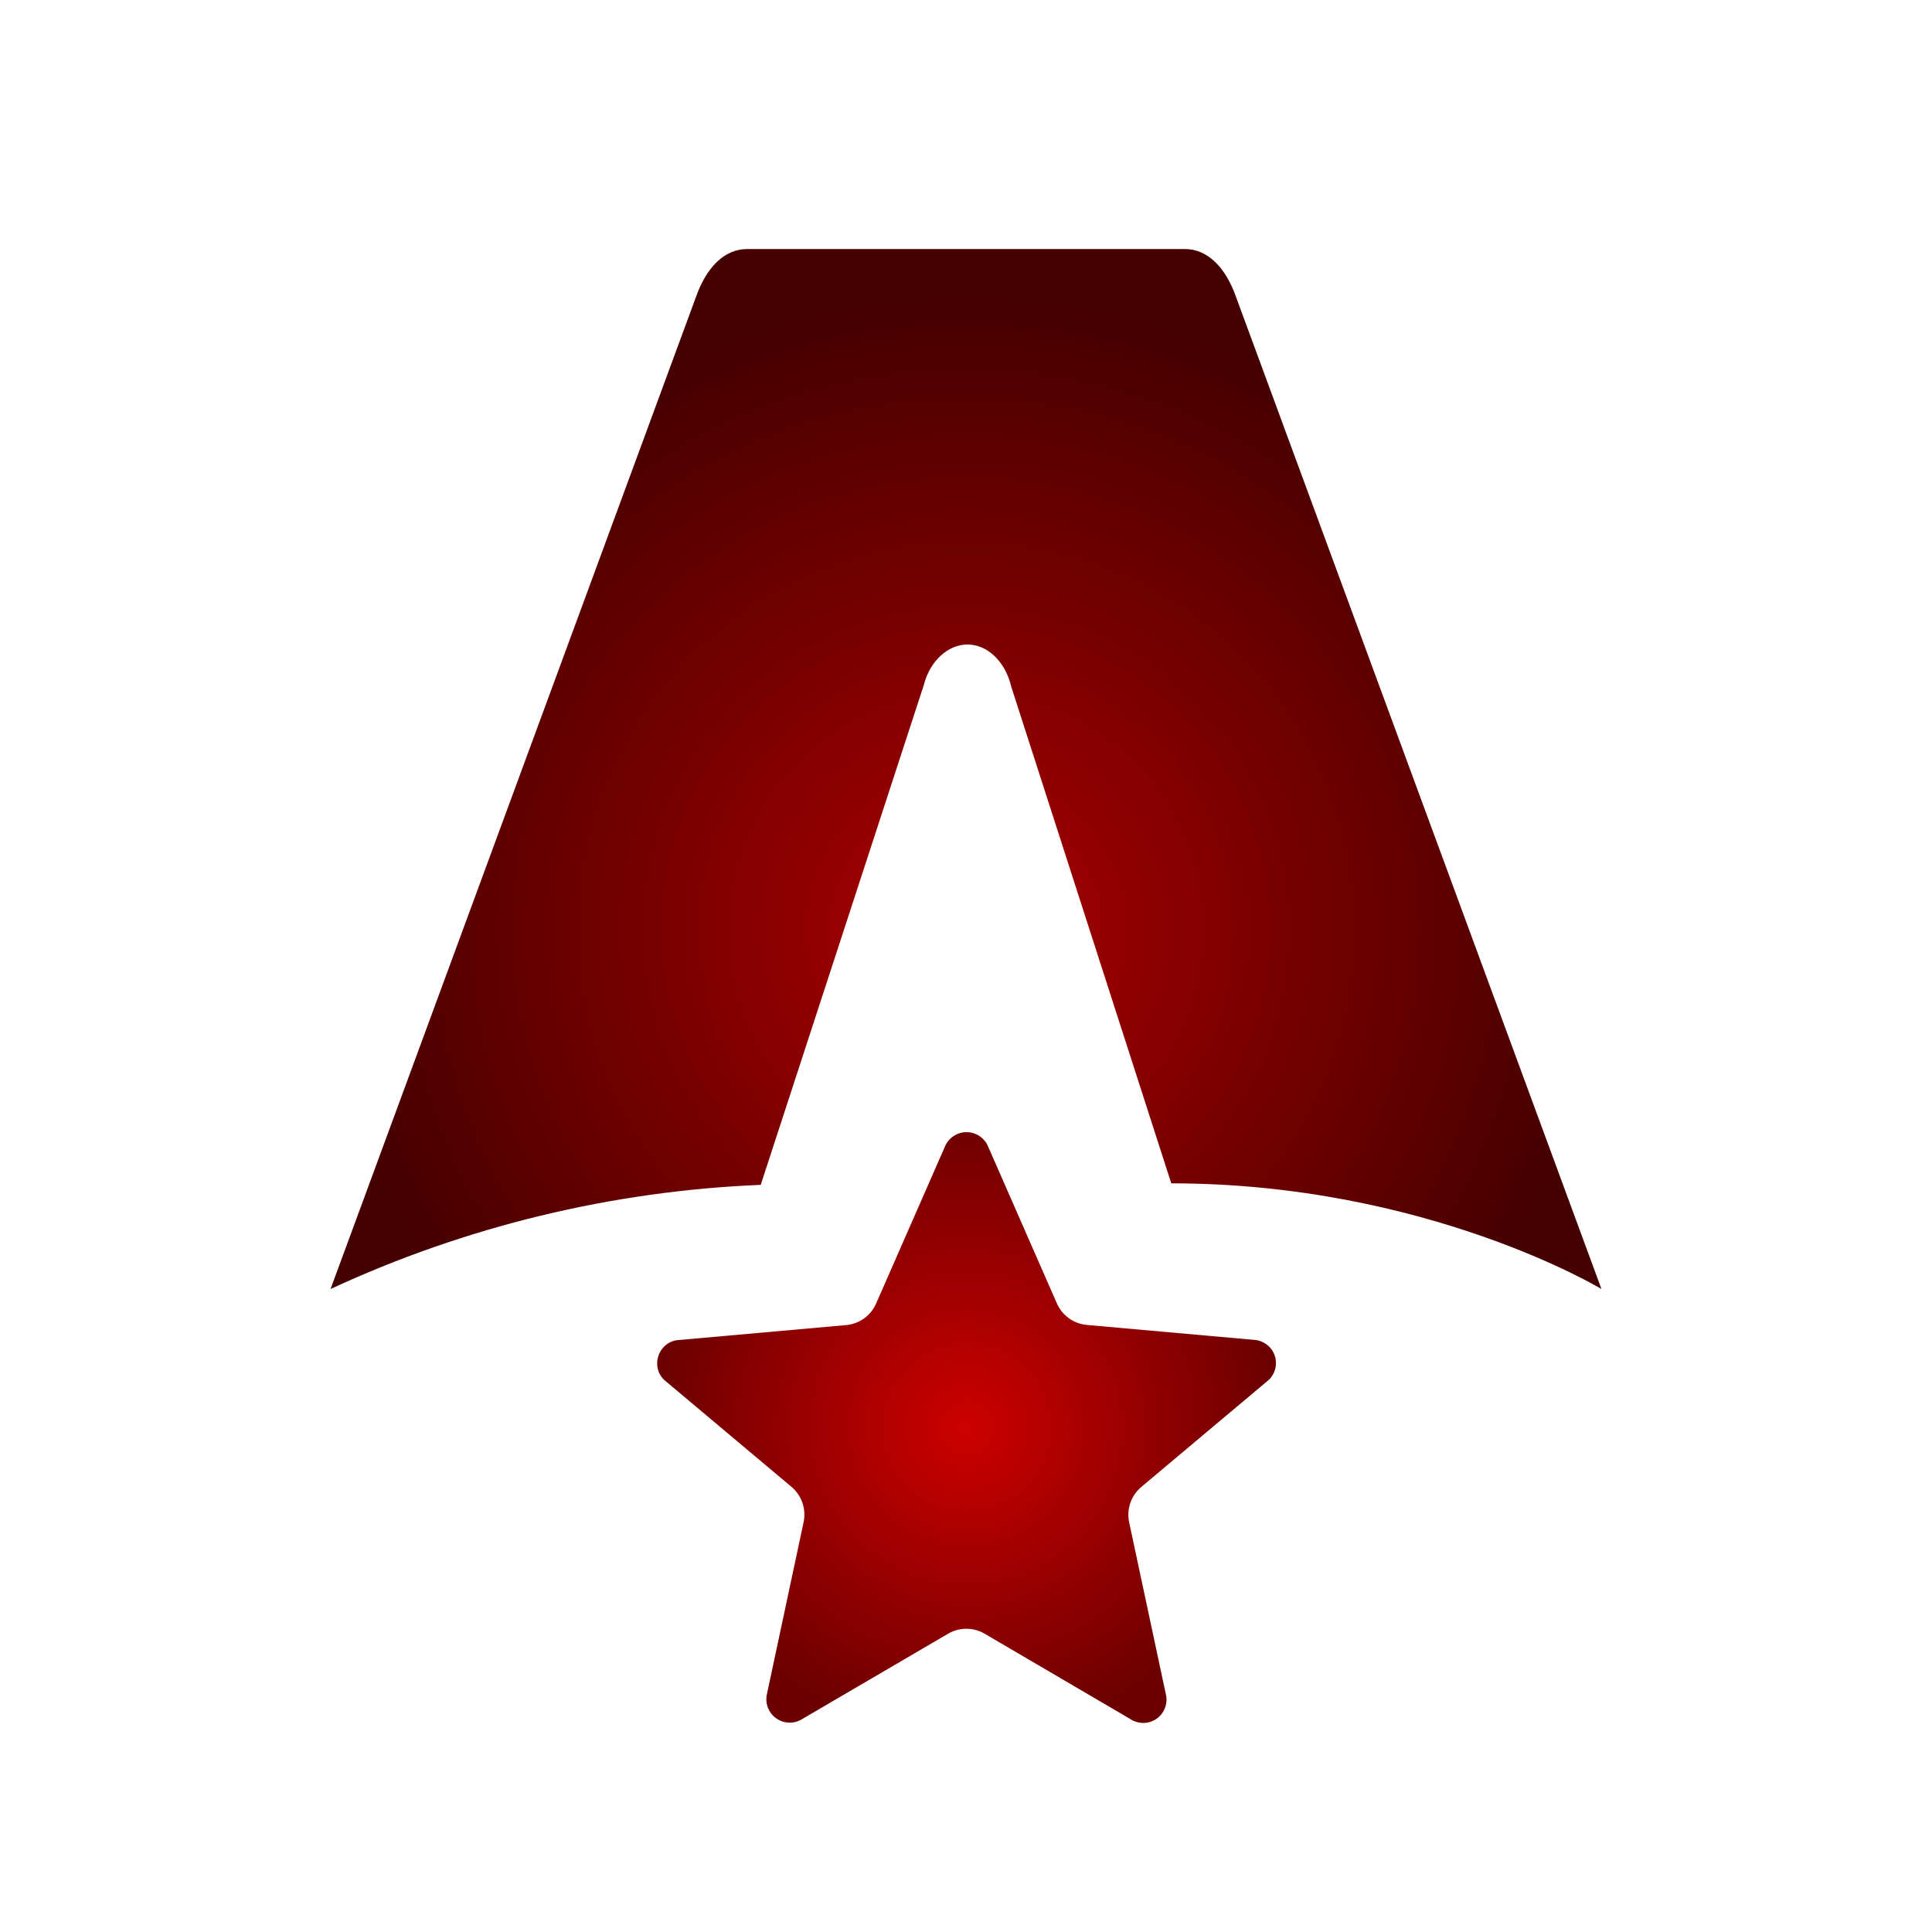
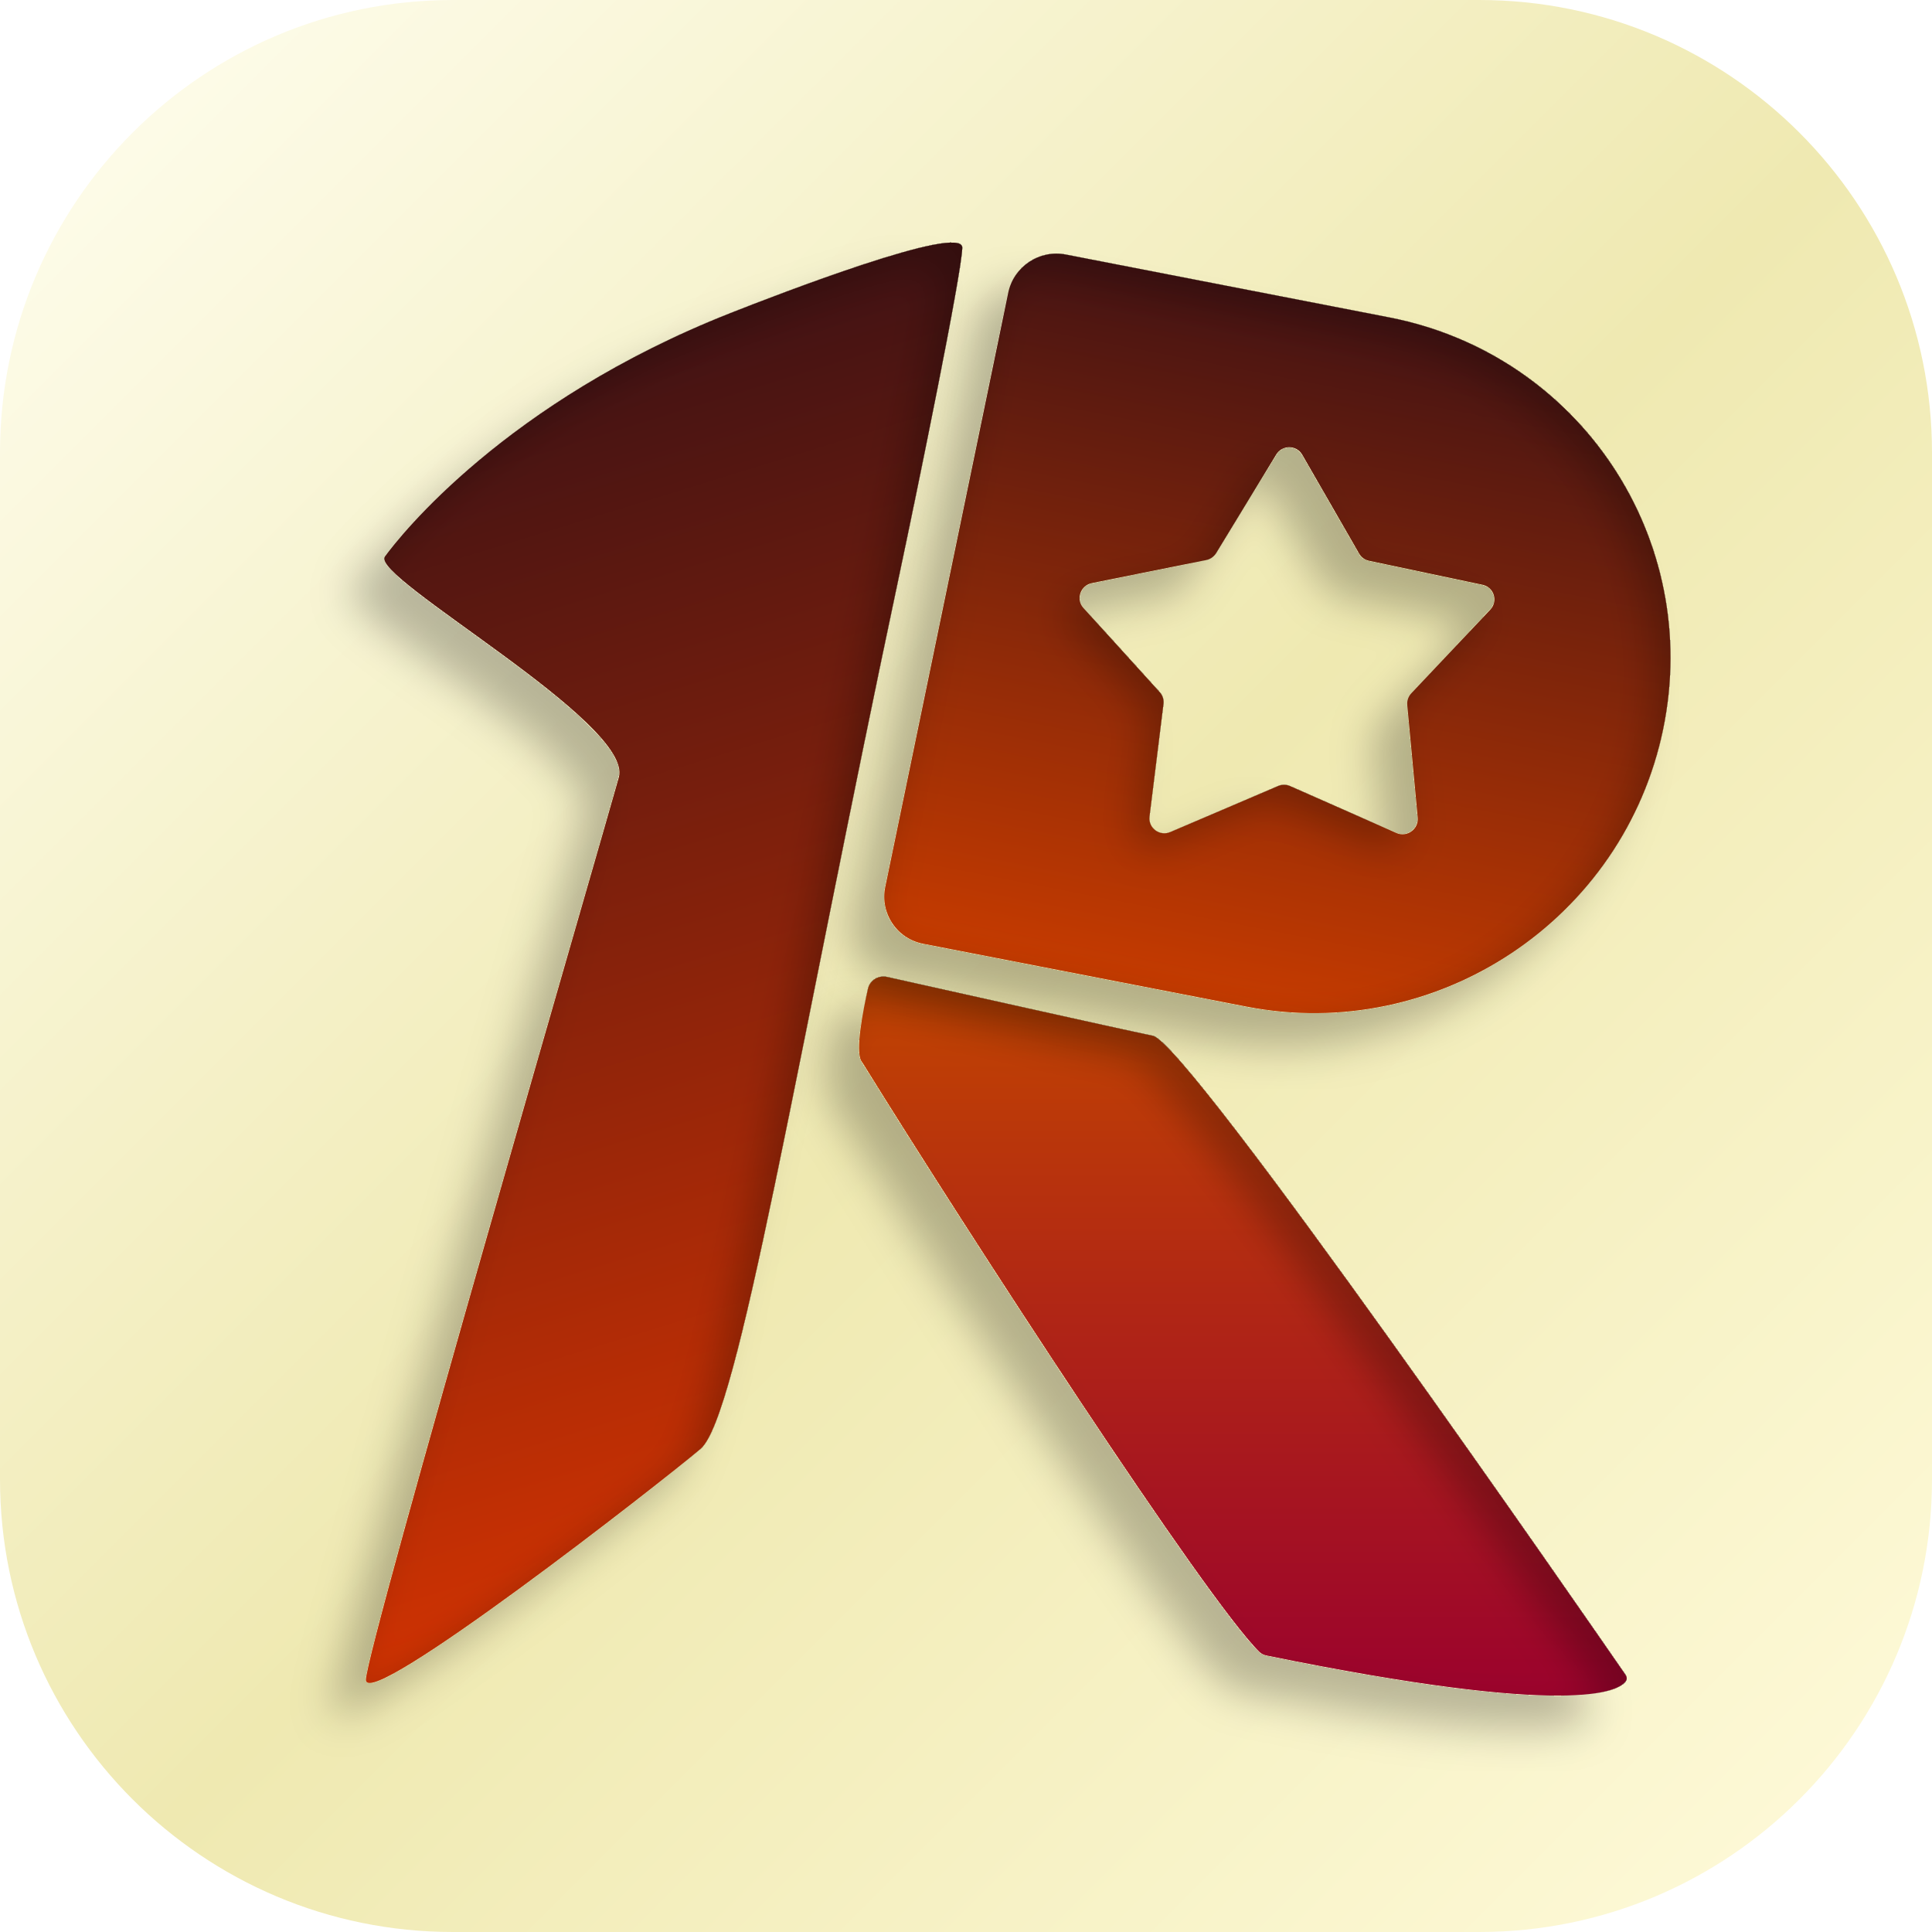
- <svg xmlns="http://www.w3.org/2000/svg" width="128" height="128" fill="none">
+ <svg xmlns="http://www.w3.org/2000/svg" width="512" height="512" fill="none">
+   <rect width="512" height="512" fill="url(#a)" rx="120" />
+   <g filter="url(#b)">
+     <path fill="url(#c)" d="M305.5 274.5c9.569 1.993 116.683 156.904 125.183 169.215.392.568.589 1.171.207 1.746-1.873 2.817-14.249 9.79-95.199-6.726-.731-.149-1.399-.442-1.931-.965-14.279-14.043-77.006-110.623-105.03-155.899-.158-.255-.346-.473-.493-.734-1.584-2.83.454-13.229 1.784-19.076.517-2.273 2.776-3.659 5.051-3.149 14.064 3.146 60.285 13.475 70.428 15.588Z" />
+   </g>
+   <g filter="url(#d)">
+     <path fill="url(#e)" d="M193.5 83c12.703-5.017 61.558-23.863 61.5-17.362-.058 6.501-11.868 64.049-16.627 86.462-27.824 131.041-42.734 223.3-52.718 231.857-9.984 8.557-88.756 69.982-88.677 61.183C97.053 436.745 160 220.5 164 206s-66-53-62-58.5 32-41 91.5-64.5Z" />
+   </g>
+   <g filter="url(#f)">
+     <path fill="url(#g)" fill-rule="evenodd" d="M282.435 67.458c-6.984-1.357-13.814 3.19-15.255 10.157L234.61 235.027c-1.442 6.967 3.051 13.715 10.035 15.073l85.667 16.652c50.557 9.827 100.001-23.092 110.437-73.527 10.435-50.435-22.09-99.288-72.647-109.115L282.435 67.458Zm62.674 53.032c-1.511-2.625-5.316-2.642-6.907-.03l-15.896 26.09c-.589.967-1.558 1.646-2.668 1.87l-30.289 6.107c-3.06.617-4.312 4.312-2.236 6.602l20.222 22.31c.77.85 1.131 1.993.989 3.137l-3.695 29.821c-.378 3.044 2.685 5.322 5.524 4.11l28.541-12.186c1.029-.439 2.19-.434 3.205.014l28.16 12.428c2.801 1.236 5.934-1.016 5.651-4.063l-2.773-29.848c-.106-1.145.29-2.285 1.086-3.128l20.91-22.135c2.146-2.272 1.009-5.978-2.032-6.62l-30.096-6.365c-1.103-.233-2.051-.92-2.61-1.892l-15.086-26.222Z" clip-rule="evenodd" />
+   </g>
  <defs>
-     <radialGradient id="a" cx="64" cy="61.6" r="42.1" gradientUnits="userSpaceOnUse">
-       <stop offset="0" stop-color="#ab0000" />
-       <stop offset="1" stop-color="#450000" />
-     </radialGradient>
-     <radialGradient id="b" cx="64.04" cy="94.58" r="20.5" gradientUnits="userSpaceOnUse">
-       <stop offset="0" stop-color="#cd0000" />
-       <stop offset="1" stop-color="#6c0000" />
-     </radialGradient>
+     <linearGradient id="a" x1="0" x2="512" y1="0" y2="512" gradientUnits="userSpaceOnUse">
+       <stop stop-color="#FFFEF0" />
+       <stop offset=".515" stop-color="#EFE9B1" />
+       <stop offset="1" stop-color="#FFFBDB" />
+     </linearGradient>
+     <linearGradient id="c" x1="329.467" x2="329.467" y1="255.602" y2="455.495" gradientUnits="userSpaceOnUse">
+       <stop stop-color="#C34600" />
+       <stop offset="1" stop-color="#9A002E" />
+     </linearGradient>
+     <linearGradient id="e" x1="119.5" x2="222.654" y1="112" y2="447.03" gradientUnits="userSpaceOnUse">
+       <stop stop-color="#451313" />
+       <stop offset="1" stop-color="#E03600" />
+     </linearGradient>
+     <linearGradient id="g" x1="364.717" x2="329.131" y1="83.452" y2="266.522" gradientUnits="userSpaceOnUse">
+       <stop stop-color="#451313" />
+       <stop offset="1" stop-color="#C63B00" />
+     </linearGradient>
+     <filter id="b" width="225.436" height="212.542" x="207.66" y="256.806" color-interpolation-filters="sRGB" filterUnits="userSpaceOnUse">
+       <feFlood flood-opacity="0" result="BackgroundImageFix" />
+       <feColorMatrix in="SourceAlpha" result="hardAlpha" values="0 0 0 0 0 0 0 0 0 0 0 0 0 0 0 0 0 0 127 0" />
+       <feOffset dx="-9" dy="9" />
+       <feGaussianBlur stdDeviation="5.5" />
+       <feComposite in2="hardAlpha" operator="out" />
+       <feColorMatrix values="0 0 0 0 0 0 0 0 0 0 0 0 0 0 0 0 0 0 0.25 0" />
+       <feBlend in2="BackgroundImageFix" result="effect1_dropShadow_8_21" />
+       <feBlend in="SourceGraphic" in2="effect1_dropShadow_8_21" result="shape" />
+       <feColorMatrix in="SourceAlpha" result="hardAlpha" values="0 0 0 0 0 0 0 0 0 0 0 0 0 0 0 0 0 0 127 0" />
+       <feOffset dx="-6" dy="6" />
+       <feGaussianBlur stdDeviation="5" />
+       <feComposite in2="hardAlpha" k2="-1" k3="1" operator="arithmetic" />
+       <feColorMatrix values="0 0 0 0 0 0 0 0 0 0 0 0 0 0 0 0 0 0 0.25 0" />
+       <feBlend in2="shape" result="effect2_innerShadow_8_21" />
+     </filter>
+     <filter id="d" width="180.022" height="403.71" x="76.978" y="62.289" color-interpolation-filters="sRGB" filterUnits="userSpaceOnUse">
+       <feFlood flood-opacity="0" result="BackgroundImageFix" />
+       <feColorMatrix in="SourceAlpha" result="hardAlpha" values="0 0 0 0 0 0 0 0 0 0 0 0 0 0 0 0 0 0 127 0" />
+       <feOffset dx="-9" dy="9" />
+       <feGaussianBlur stdDeviation="5.5" />
+       <feComposite in2="hardAlpha" operator="out" />
+       <feColorMatrix values="0 0 0 0 0 0 0 0 0 0 0 0 0 0 0 0 0 0 0.25 0" />
+       <feBlend in2="BackgroundImageFix" result="effect1_dropShadow_8_21" />
+       <feBlend in="SourceGraphic" in2="effect1_dropShadow_8_21" result="shape" />
+       <feColorMatrix in="SourceAlpha" result="hardAlpha" values="0 0 0 0 0 0 0 0 0 0 0 0 0 0 0 0 0 0 127 0" />
+       <feOffset dx="-6" dy="6" />
+       <feGaussianBlur stdDeviation="5" />
+       <feComposite in2="hardAlpha" k2="-1" k3="1" operator="arithmetic" />
+       <feColorMatrix values="0 0 0 0 0 0 0 0 0 0 0 0 0 0 0 0 0 0 0.25 0" />
+       <feBlend in2="shape" result="effect2_innerShadow_8_21" />
+     </filter>
+     <filter id="f" width="230.356" height="223.268" x="214.341" y="65.218" color-interpolation-filters="sRGB" filterUnits="userSpaceOnUse">
+       <feFlood flood-opacity="0" result="BackgroundImageFix" />
+       <feColorMatrix in="SourceAlpha" result="hardAlpha" values="0 0 0 0 0 0 0 0 0 0 0 0 0 0 0 0 0 0 127 0" />
+       <feOffset dx="-9" dy="9" />
+       <feGaussianBlur stdDeviation="5.5" />
+       <feComposite in2="hardAlpha" operator="out" />
+       <feColorMatrix values="0 0 0 0 0 0 0 0 0 0 0 0 0 0 0 0 0 0 0.25 0" />
+       <feBlend in2="BackgroundImageFix" result="effect1_dropShadow_8_21" />
+       <feBlend in="SourceGraphic" in2="effect1_dropShadow_8_21" result="shape" />
+       <feColorMatrix in="SourceAlpha" result="hardAlpha" values="0 0 0 0 0 0 0 0 0 0 0 0 0 0 0 0 0 0 127 0" />
+       <feOffset dx="-4" dy="4" />
+       <feGaussianBlur stdDeviation="5.5" />
+       <feComposite in2="hardAlpha" k2="-1" k3="1" operator="arithmetic" />
+       <feColorMatrix values="0 0 0 0 0 0 0 0 0 0 0 0 0 0 0 0 0 0 0.25 0" />
+       <feBlend in2="shape" result="effect2_innerShadow_8_21" />
+     </filter>
  </defs>
-   <path fill="url(#a)" d="M50.4 78.5a75.1 75.1 0 0 0-28.5 6.9l24.2-65.7c.7-2 1.9-3.2 3.4-3.2h29c1.5 0 2.7 1.2 3.4 3.2l24.2 65.7s-11.6-7-28.5-7L67 45.5c-.4-1.7-1.6-2.8-2.9-2.8-1.3 0-2.5 1.1-2.9 2.7L50.4 78.5Zm-1.1 28.2Z" paint-order="fill" />
-   <path fill="url(#b)" d="m65.42 75.86 4.6 10.49A2.4 2.4 0 0 0 72 87.78l11.2 1a1.54 1.54 0 0 1 .86 2.64l-8.44 7.09a2.4 2.4 0 0 0-.81 2.35l2.45 11.48a1.54 1.54 0 0 1-2.24 1.63l-9.78-5.73a2.4 2.4 0 0 0-2.43 0l-9.78 5.72a1.55 1.55 0 0 1-2.24-1.62l2.45-11.49a2.41 2.41 0 0 0-.8-2.34L44 91.42c-.91-.89-.4-2.45.86-2.63l11.2-1a2.4 2.4 0 0 0 1.99-1.44l4.6-10.49a1.55 1.55 0 0 1 2.77 0Z" />
</svg>
